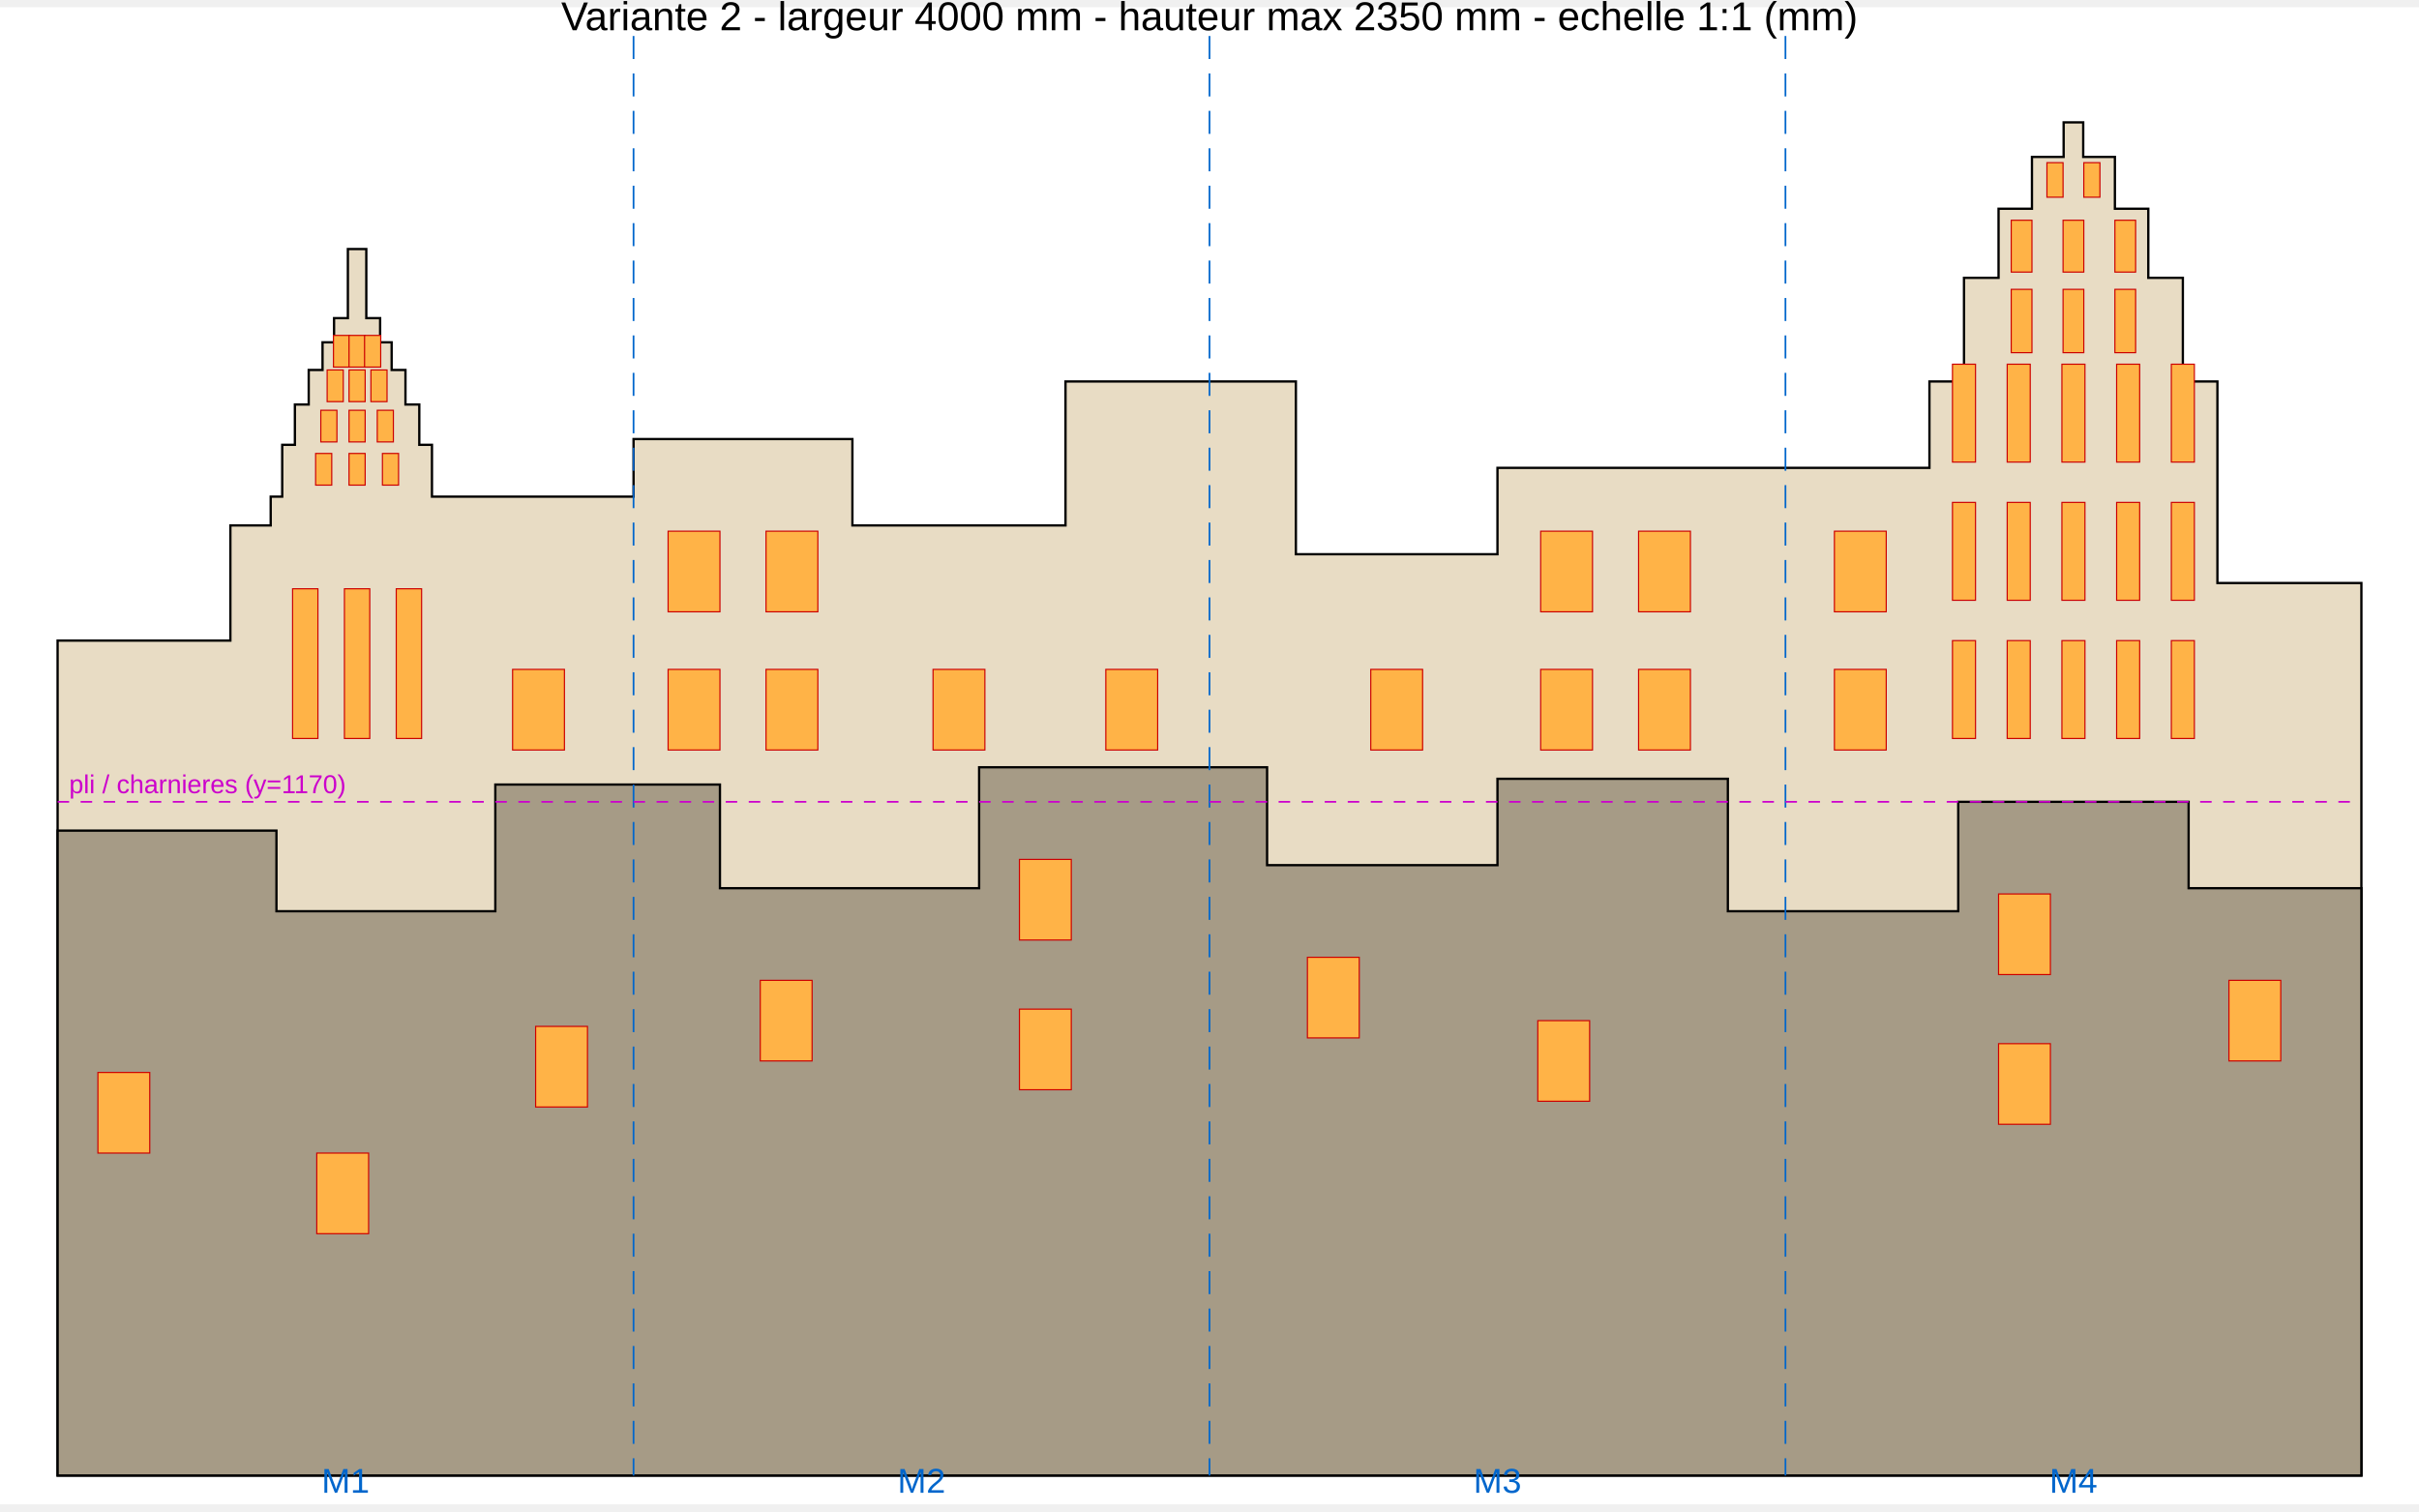
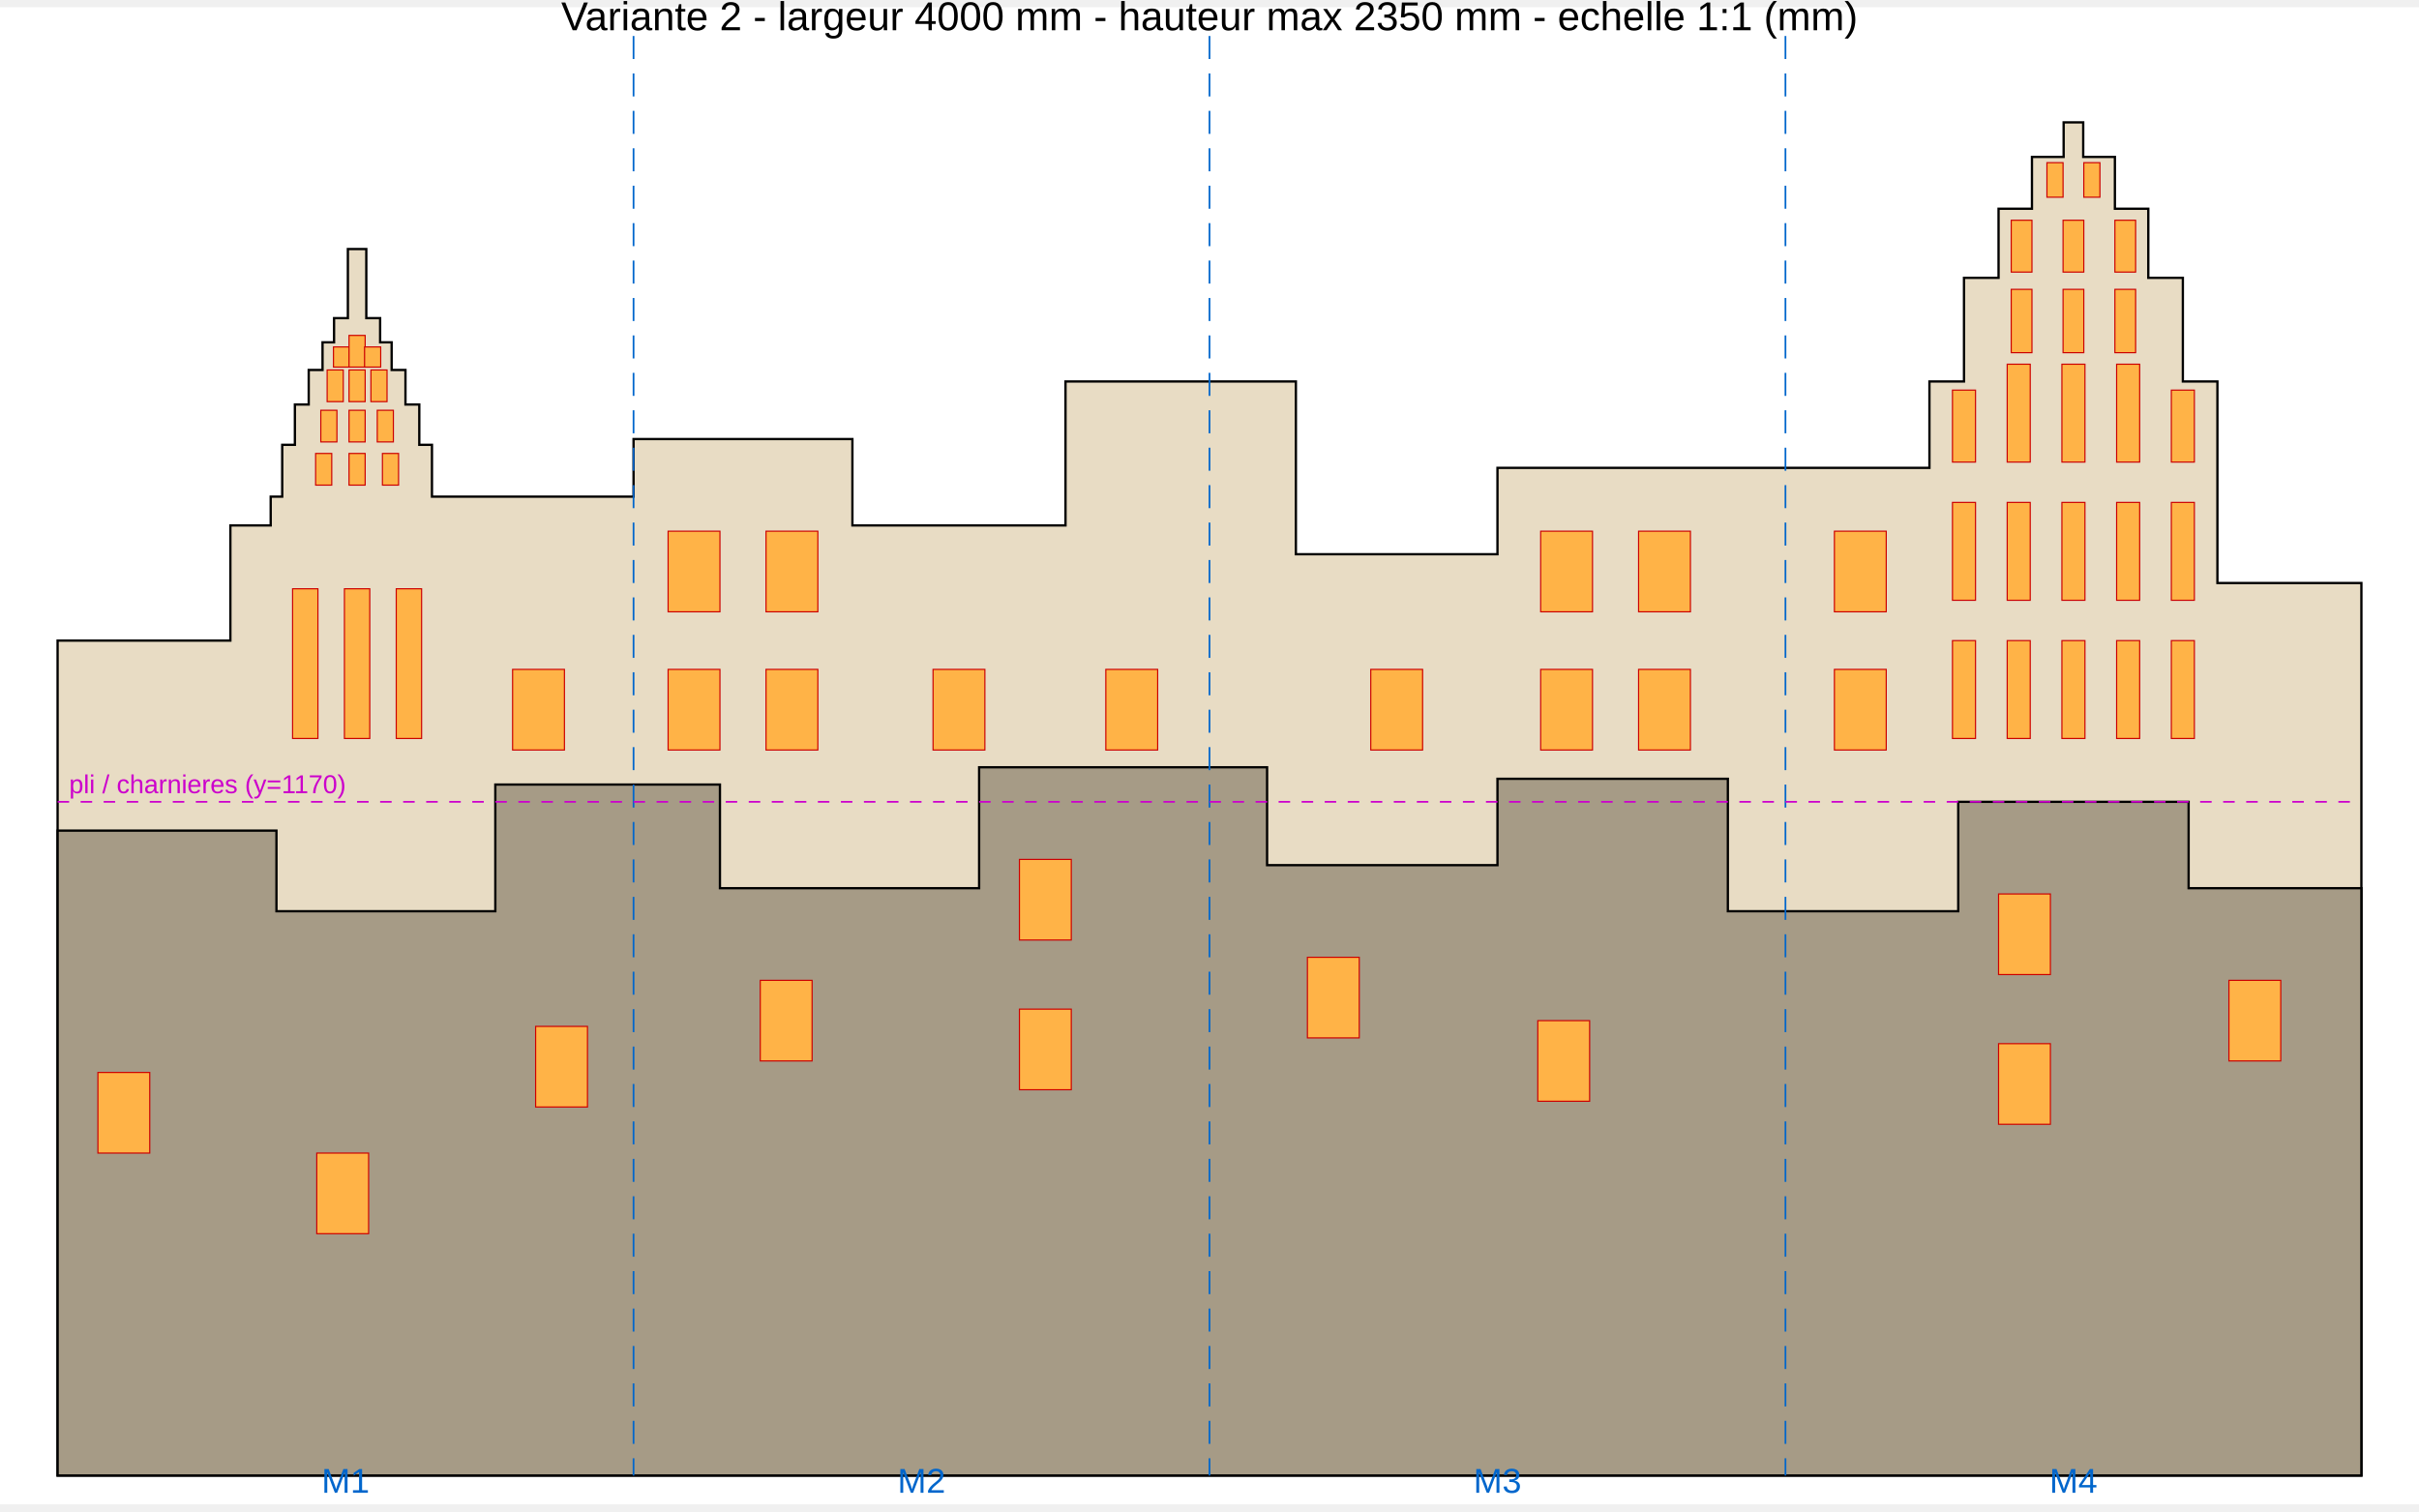
<svg xmlns="http://www.w3.org/2000/svg" width="4000mm" height="2500mm" viewBox="-100 -50 4200 2600" font-family="Arial">
  <rect x="-100" y="-50" width="4200" height="2600" fill="white" />
  <polygon points="0,2500 0,1050 300,1050 300,850 370,850 370,800 390,800 390,710 412,710 412,640 436,640 436,580 460,580 460,532 480,532 480,490 504,490 504,370 536,370 536,490 560,490 560,532 580,532 580,580 604,580 604,640 628,640 628,710 650,710 650,800 670,800 1000,800 1000,700 1380,700 1380,850 1750,850 1750,600 2150,600 2150,900 2500,900 2500,750 3250,750 3250,600 3310,600 3310,420 3370,420 3370,300 3428,300 3428,210 3483,210 3483,150 3517,150 3517,210 3572,210 3572,300 3630,300 3630,420 3690,420 3690,600 3750,600 3750,750 3750,950 4000,950 4000,2500 0,2500" fill="#e8dcc4" stroke="#000" stroke-width="4" fill-opacity="1" />
  <polygon points="452,1220 452,960 408,960 408,1220 452,1220" fill="#ffb347" stroke="#c00" stroke-width="2" fill-opacity="1" />
  <polygon points="542,1220 542,960 498,960 498,1220 542,1220" fill="#ffb347" stroke="#c00" stroke-width="2" fill-opacity="1" />
  <polygon points="632,1220 632,960 588,960 588,1220 632,1220" fill="#ffb347" stroke="#c00" stroke-width="2" fill-opacity="1" />
  <polygon points="476,780 476,725 448,725 448,780 476,780" fill="#ffb347" stroke="#c00" stroke-width="2" fill-opacity="1" />
  <polygon points="534,780 534,725 506,725 506,780 534,780" fill="#ffb347" stroke="#c00" stroke-width="2" fill-opacity="1" />
  <polygon points="592,780 592,725 564,725 564,780 592,780" fill="#ffb347" stroke="#c00" stroke-width="2" fill-opacity="1" />
  <polygon points="485,705 485,650 457,650 457,705 485,705" fill="#ffb347" stroke="#c00" stroke-width="2" fill-opacity="1" />
  <polygon points="534,705 534,650 506,650 506,705 534,705" fill="#ffb347" stroke="#c00" stroke-width="2" fill-opacity="1" />
  <polygon points="583,705 583,650 555,650 555,705 583,705" fill="#ffb347" stroke="#c00" stroke-width="2" fill-opacity="1" />
  <polygon points="496,635 496,580 468,580 468,635 496,635" fill="#ffb347" stroke="#c00" stroke-width="2" fill-opacity="1" />
  <polygon points="534,635 534,580 506,580 506,635 534,635" fill="#ffb347" stroke="#c00" stroke-width="2" fill-opacity="1" />
  <polygon points="572,635 572,580 544,580 544,635 572,635" fill="#ffb347" stroke="#c00" stroke-width="2" fill-opacity="1" />
-   <polygon points="507,575 507,520 479,520 479,575 507,575" fill="#ffb347" stroke="#c00" stroke-width="2" fill-opacity="1" />
+   <polygon points="507,575 507,540 479,540 479,575 507,575" fill="#ffb347" stroke="#c00" stroke-width="2" fill-opacity="1" />
  <polygon points="534,575 534,520 506,520 506,575 534,575" fill="#ffb347" stroke="#c00" stroke-width="2" fill-opacity="1" />
-   <polygon points="561,575 561,520 533,520 533,575 561,575" fill="#ffb347" stroke="#c00" stroke-width="2" fill-opacity="1" />
+   <polygon points="561,575 561,540 533,540 533,575 561,575" fill="#ffb347" stroke="#c00" stroke-width="2" fill-opacity="1" />
  <polygon points="880,1240 880,1100 790,1100 790,1240 880,1240" fill="#ffb347" stroke="#c00" stroke-width="2" fill-opacity="1" />
  <polygon points="1150,1240 1150,1100 1060,1100 1060,1240 1150,1240" fill="#ffb347" stroke="#c00" stroke-width="2" fill-opacity="1" />
  <polygon points="1150,1000 1150,860 1060,860 1060,1000 1150,1000" fill="#ffb347" stroke="#c00" stroke-width="2" fill-opacity="1" />
  <polygon points="1320,1240 1320,1100 1230,1100 1230,1240 1320,1240" fill="#ffb347" stroke="#c00" stroke-width="2" fill-opacity="1" />
  <polygon points="1320,1000 1320,860 1230,860 1230,1000 1320,1000" fill="#ffb347" stroke="#c00" stroke-width="2" fill-opacity="1" />
  <polygon points="1610,1240 1610,1100 1520,1100 1520,1240 1610,1240" fill="#ffb347" stroke="#c00" stroke-width="2" fill-opacity="1" />
  <polygon points="1910,1240 1910,1100 1820,1100 1820,1240 1910,1240" fill="#ffb347" stroke="#c00" stroke-width="2" fill-opacity="1" />
  <polygon points="2370,1240 2370,1100 2280,1100 2280,1240 2370,1240" fill="#ffb347" stroke="#c00" stroke-width="2" fill-opacity="1" />
  <polygon points="2665,1240 2665,1100 2575,1100 2575,1240 2665,1240" fill="#ffb347" stroke="#c00" stroke-width="2" fill-opacity="1" />
  <polygon points="2665,1000 2665,860 2575,860 2575,1000 2665,1000" fill="#ffb347" stroke="#c00" stroke-width="2" fill-opacity="1" />
  <polygon points="2835,1240 2835,1100 2745,1100 2745,1240 2835,1240" fill="#ffb347" stroke="#c00" stroke-width="2" fill-opacity="1" />
  <polygon points="2835,1000 2835,860 2745,860 2745,1000 2835,1000" fill="#ffb347" stroke="#c00" stroke-width="2" fill-opacity="1" />
  <polygon points="3175,1240 3175,1100 3085,1100 3085,1240 3175,1240" fill="#ffb347" stroke="#c00" stroke-width="2" fill-opacity="1" />
  <polygon points="3175,1000 3175,860 3085,860 3085,1000 3175,1000" fill="#ffb347" stroke="#c00" stroke-width="2" fill-opacity="1" />
  <polygon points="3330,1220 3330,1050 3290,1050 3290,1220 3330,1220" fill="#ffb347" stroke="#c00" stroke-width="2" fill-opacity="1" />
  <polygon points="3425,1220 3425,1050 3385,1050 3385,1220 3425,1220" fill="#ffb347" stroke="#c00" stroke-width="2" fill-opacity="1" />
  <polygon points="3520,1220 3520,1050 3480,1050 3480,1220 3520,1220" fill="#ffb347" stroke="#c00" stroke-width="2" fill-opacity="1" />
  <polygon points="3615,1220 3615,1050 3575,1050 3575,1220 3615,1220" fill="#ffb347" stroke="#c00" stroke-width="2" fill-opacity="1" />
  <polygon points="3710,1220 3710,1050 3670,1050 3670,1220 3710,1220" fill="#ffb347" stroke="#c00" stroke-width="2" fill-opacity="1" />
  <polygon points="3330,980 3330,810 3290,810 3290,980 3330,980" fill="#ffb347" stroke="#c00" stroke-width="2" fill-opacity="1" />
  <polygon points="3425,980 3425,810 3385,810 3385,980 3425,980" fill="#ffb347" stroke="#c00" stroke-width="2" fill-opacity="1" />
  <polygon points="3520,980 3520,810 3480,810 3480,980 3520,980" fill="#ffb347" stroke="#c00" stroke-width="2" fill-opacity="1" />
  <polygon points="3615,980 3615,810 3575,810 3575,980 3615,980" fill="#ffb347" stroke="#c00" stroke-width="2" fill-opacity="1" />
  <polygon points="3710,980 3710,810 3670,810 3670,980 3710,980" fill="#ffb347" stroke="#c00" stroke-width="2" fill-opacity="1" />
-   <polygon points="3330,740 3330,570 3290,570 3290,740 3330,740" fill="#ffb347" stroke="#c00" stroke-width="2" fill-opacity="1" />
+   <polygon points="3330,740 3330,615 3290,615 3290,740 3330,740" fill="#ffb347" stroke="#c00" stroke-width="2" fill-opacity="1" />
  <polygon points="3425,740 3425,570 3385,570 3385,740 3425,740" fill="#ffb347" stroke="#c00" stroke-width="2" fill-opacity="1" />
  <polygon points="3520,740 3520,570 3480,570 3480,740 3520,740" fill="#ffb347" stroke="#c00" stroke-width="2" fill-opacity="1" />
  <polygon points="3615,740 3615,570 3575,570 3575,740 3615,740" fill="#ffb347" stroke="#c00" stroke-width="2" fill-opacity="1" />
-   <polygon points="3710,740 3710,570 3670,570 3670,740 3710,740" fill="#ffb347" stroke="#c00" stroke-width="2" fill-opacity="1" />
+   <polygon points="3710,740 3710,615 3670,615 3670,740 3710,740" fill="#ffb347" stroke="#c00" stroke-width="2" fill-opacity="1" />
  <polygon points="3428,550 3428,440 3392,440 3392,550 3428,550" fill="#ffb347" stroke="#c00" stroke-width="2" fill-opacity="1" />
  <polygon points="3518,550 3518,440 3482,440 3482,550 3518,550" fill="#ffb347" stroke="#c00" stroke-width="2" fill-opacity="1" />
  <polygon points="3608,550 3608,440 3572,440 3572,550 3608,550" fill="#ffb347" stroke="#c00" stroke-width="2" fill-opacity="1" />
  <polygon points="3428,410 3428,320 3392,320 3392,410 3428,410" fill="#ffb347" stroke="#c00" stroke-width="2" fill-opacity="1" />
  <polygon points="3518,410 3518,320 3482,320 3482,410 3518,410" fill="#ffb347" stroke="#c00" stroke-width="2" fill-opacity="1" />
  <polygon points="3608,410 3608,320 3572,320 3572,410 3608,410" fill="#ffb347" stroke="#c00" stroke-width="2" fill-opacity="1" />
  <polygon points="3482,280 3482,220 3454,220 3454,280 3482,280" fill="#ffb347" stroke="#c00" stroke-width="2" fill-opacity="1" />
  <polygon points="3546,280 3546,220 3518,220 3518,280 3546,280" fill="#ffb347" stroke="#c00" stroke-width="2" fill-opacity="1" />
  <polygon points="0,2500 0,1380 380,1380 380,1520 760,1520 760,1300 1150,1300 1150,1480 1600,1480 1600,1270 2100,1270 2100,1440 2500,1440 2500,1290 2900,1290 2900,1520 3300,1520 3300,1330 3700,1330 3700,1480 4000,1480 4000,2500 0,2500" fill="#9a8f7c" stroke="#000" stroke-width="4" fill-opacity="0.85" />
  <polygon points="160,1940 160,1800 70,1800 70,1940 160,1940" fill="#ffb347" stroke="#c00" stroke-width="2" fill-opacity="1" />
  <polygon points="540,2080 540,1940 450,1940 450,2080 540,2080" fill="#ffb347" stroke="#c00" stroke-width="2" fill-opacity="1" />
  <polygon points="920,1860 920,1720 830,1720 830,1860 920,1860" fill="#ffb347" stroke="#c00" stroke-width="2" fill-opacity="1" />
  <polygon points="1310,1780 1310,1640 1220,1640 1220,1780 1310,1780" fill="#ffb347" stroke="#c00" stroke-width="2" fill-opacity="1" />
  <polygon points="1760,1570 1760,1430 1670,1430 1670,1570 1760,1570" fill="#ffb347" stroke="#c00" stroke-width="2" fill-opacity="1" />
  <polygon points="1760,1830 1760,1690 1670,1690 1670,1830 1760,1830" fill="#ffb347" stroke="#c00" stroke-width="2" fill-opacity="1" />
  <polygon points="2260,1740 2260,1600 2170,1600 2170,1740 2260,1740" fill="#ffb347" stroke="#c00" stroke-width="2" fill-opacity="1" />
  <polygon points="2660,1850 2660,1710 2570,1710 2570,1850 2660,1850" fill="#ffb347" stroke="#c00" stroke-width="2" fill-opacity="1" />
  <polygon points="3460,1630 3460,1490 3370,1490 3370,1630 3460,1630" fill="#ffb347" stroke="#c00" stroke-width="2" fill-opacity="1" />
  <polygon points="3460,1890 3460,1750 3370,1750 3370,1890 3460,1890" fill="#ffb347" stroke="#c00" stroke-width="2" fill-opacity="1" />
  <polygon points="3860,1780 3860,1640 3770,1640 3770,1780 3860,1780" fill="#ffb347" stroke="#c00" stroke-width="2" fill-opacity="1" />
  <line x1="1000" y1="0" x2="1000" y2="2500" stroke="#06c" stroke-width="3" stroke-dasharray="40 25" />
  <line x1="2000" y1="0" x2="2000" y2="2500" stroke="#06c" stroke-width="3" stroke-dasharray="40 25" />
  <line x1="3000" y1="0" x2="3000" y2="2500" stroke="#06c" stroke-width="3" stroke-dasharray="40 25" />
  <line x1="0" y1="1330" x2="4000" y2="1330" stroke="#c0c" stroke-width="3" stroke-dasharray="20 20" />
  <text x="20" y="1315" font-size="45" fill="#c0c">pli / charnieres (y=1170)</text>
  <text x="500" y="2530" font-size="60" text-anchor="middle" fill="#06c">M1</text>
  <text x="1500" y="2530" font-size="60" text-anchor="middle" fill="#06c">M2</text>
  <text x="2500" y="2530" font-size="60" text-anchor="middle" fill="#06c">M3</text>
  <text x="3500" y="2530" font-size="60" text-anchor="middle" fill="#06c">M4</text>
  <text x="2000" y="-10" font-size="70" text-anchor="middle">Variante 2 - largeur 4000 mm - hauteur max 2350 mm - echelle 1:1 (mm)</text>
</svg>
